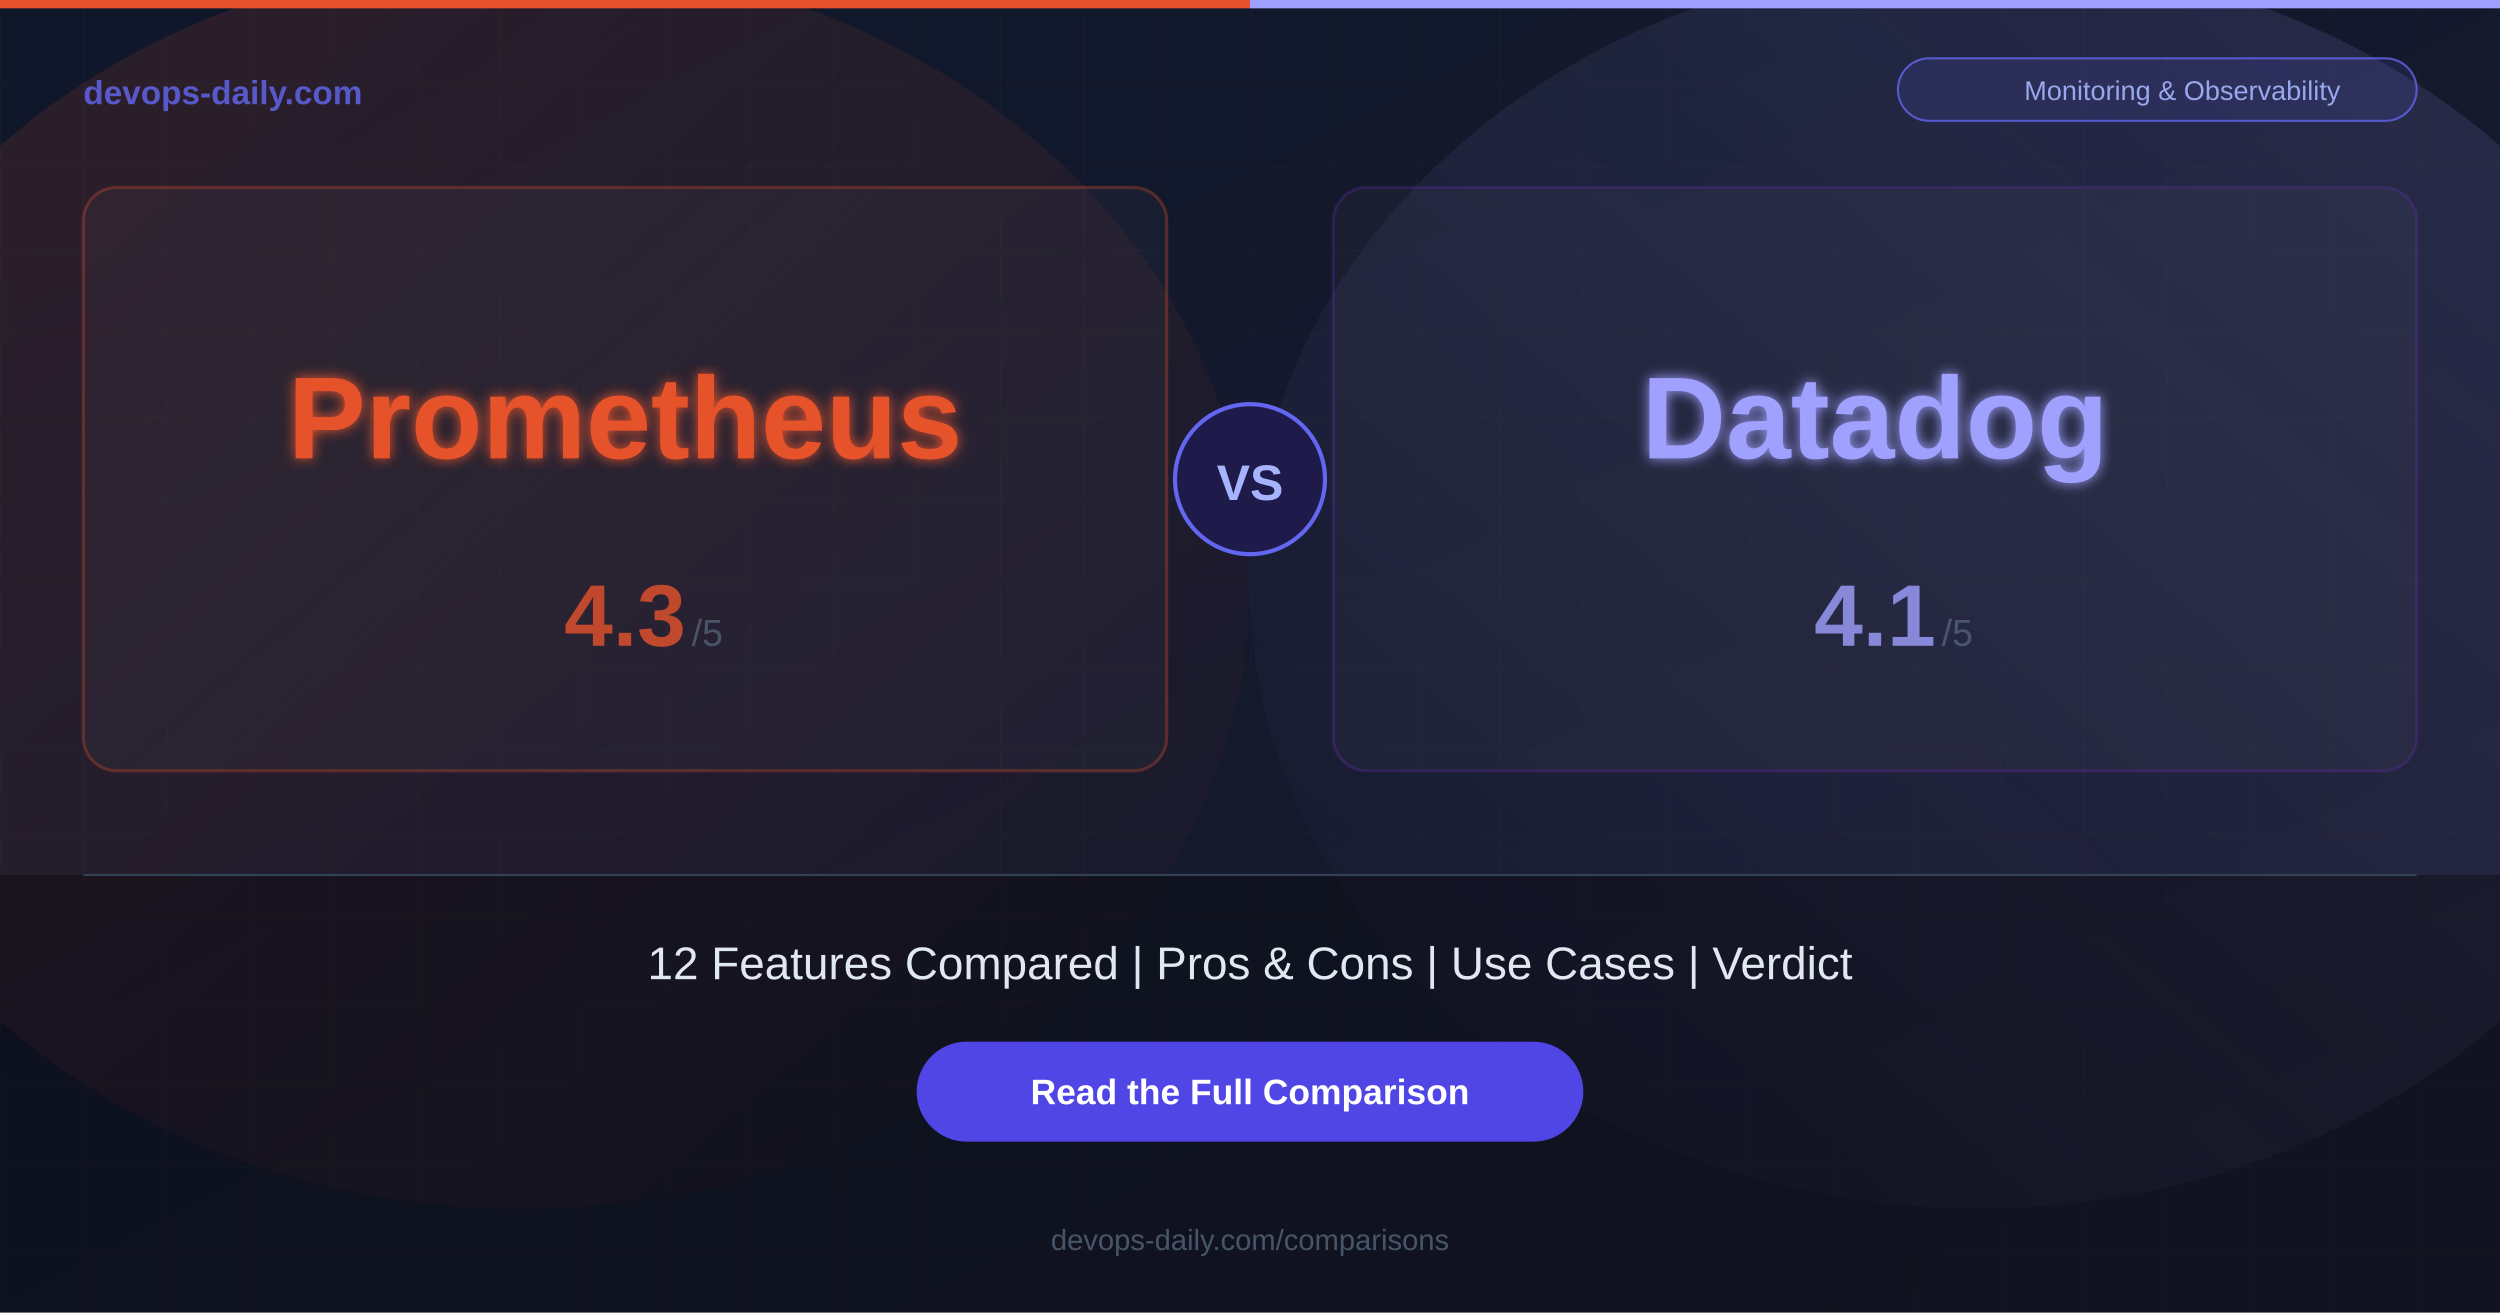
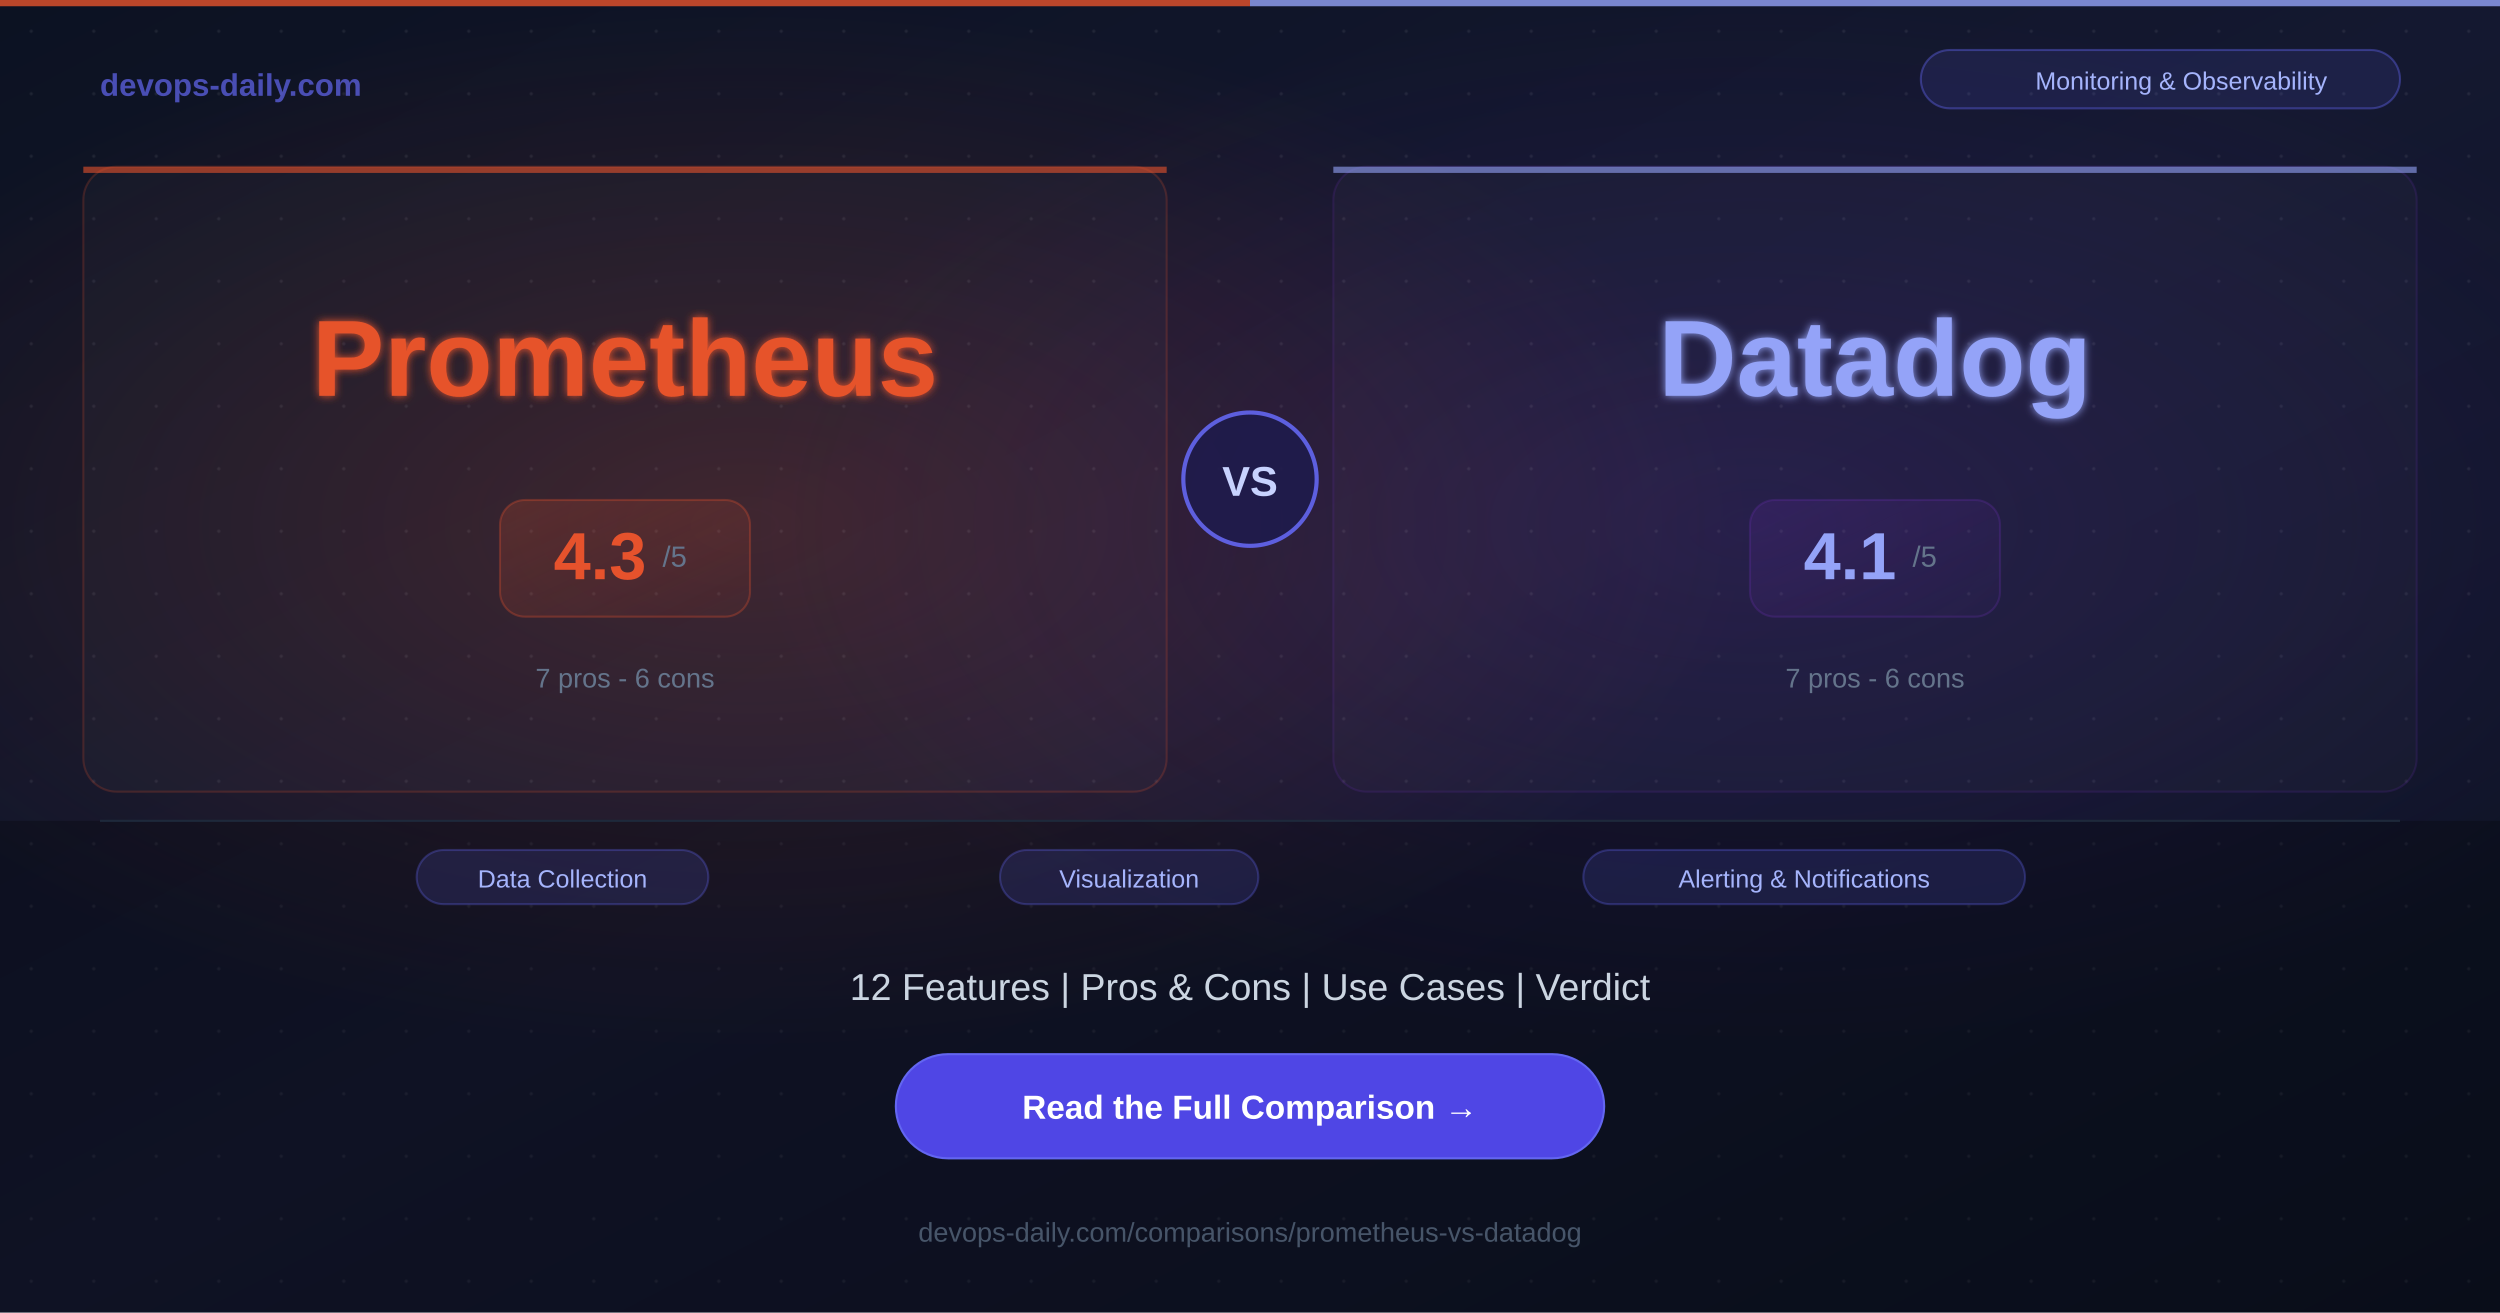
<svg xmlns="http://www.w3.org/2000/svg" width="1200" height="630">
  <defs>
    <linearGradient id="bg" x1="0%" y1="0%" x2="100%" y2="100%">
-       <stop offset="0%" style="stop-color:#0f172a;stop-opacity:1" />
-       <stop offset="100%" style="stop-color:#1a1a2e;stop-opacity:1" />
+       <stop offset="0%" style="stop-color:#0c1222;stop-opacity:1" />
+       <stop offset="50%" style="stop-color:#141830;stop-opacity:1" />
+       <stop offset="100%" style="stop-color:#0c1222;stop-opacity:1" />
    </linearGradient>
-     <linearGradient id="glowA" x1="0%" y1="0%" x2="100%" y2="100%">
-       <stop offset="0%" style="stop-color:#E6522C;stop-opacity:0.15" />
+     <radialGradient id="glowA" cx="30%" cy="40%" r="40%">
+       <stop offset="0%" style="stop-color:#E6522C;stop-opacity:0.2" />
      <stop offset="100%" style="stop-color:#E6522C;stop-opacity:0" />
-     </linearGradient>
-     <linearGradient id="glowB" x1="100%" y1="0%" x2="0%" y2="100%">
-       <stop offset="0%" style="stop-color:#a0a0ff;stop-opacity:0.15" />
-       <stop offset="100%" style="stop-color:#a0a0ff;stop-opacity:0" />
-     </linearGradient>
-     <filter id="glow">
-       <feGaussianBlur stdDeviation="3" result="blur" />
+     </radialGradient>
+     <radialGradient id="glowB" cx="70%" cy="40%" r="40%">
+       <stop offset="0%" style="stop-color:#632CA6;stop-opacity:0.2" />
+       <stop offset="100%" style="stop-color:#632CA6;stop-opacity:0" />
+     </radialGradient>
+     <filter id="softglow">
+       <feGaussianBlur stdDeviation="2" result="blur" />
      <feMerge>
        <feMergeNode in="blur" />
        <feMergeNode in="SourceGraphic" />
      </feMerge>
    </filter>
+     <linearGradient id="scoreGradA" x1="0%" y1="0%" x2="100%" y2="100%">
+       <stop offset="0%" style="stop-color:#E6522C;stop-opacity:0.2" />
+       <stop offset="100%" style="stop-color:#E6522C;stop-opacity:0.05" />
+     </linearGradient>
+     <linearGradient id="scoreGradB" x1="0%" y1="0%" x2="100%" y2="100%">
+       <stop offset="0%" style="stop-color:#632CA6;stop-opacity:0.2" />
+       <stop offset="100%" style="stop-color:#632CA6;stop-opacity:0.05" />
+     </linearGradient>
  </defs>
  <rect width="1200" height="630" fill="url(#bg)" />
-   <ellipse cx="250" cy="280" rx="350" ry="300" fill="url(#glowA)" />
-   <ellipse cx="950" cy="280" rx="350" ry="300" fill="url(#glowB)" />
-   <pattern id="grid" width="40" height="40" patternUnits="userSpaceOnUse">
-     <path d="M 40 0 L 0 0 0 40" fill="none" stroke="#ffffff" stroke-width="0.3" opacity="0.05" />
+   <rect width="1200" height="630" fill="url(#glowA)" />
+   <rect width="1200" height="630" fill="url(#glowB)" />
+   <pattern id="dots" width="30" height="30" patternUnits="userSpaceOnUse">
+     <circle cx="15" cy="15" r="0.8" fill="#ffffff" opacity="0.07" />
  </pattern>
-   <rect width="1200" height="630" fill="url(#grid)" />
-   <rect x="0" y="0" width="600" height="4" fill="#E6522C" />
-   <rect x="600" y="0" width="600" height="4" fill="#a0a0ff" />
-   <text x="40" y="50" font-family="Arial, Helvetica, sans-serif" font-size="16" font-weight="bold" fill="#6366f1" opacity="0.8">devops-daily.com</text>
-   <rect x="911" y="28" width="249" height="30" rx="15" fill="rgba(99,102,241,0.15)" stroke="#6366f1" stroke-width="1" opacity="0.8" />
-   <text x="1047.5" y="48" font-family="Arial, Helvetica, sans-serif" font-size="13" fill="#a5b4fc" text-anchor="middle" opacity="0.9">Monitoring &amp; Observability</text>
-   <rect x="40" y="90" width="520" height="280" rx="16" fill="rgba(255,255,255,0.03)" stroke="rgba(230,82,44,0.3)" stroke-width="1.5" />
-   <text x="300" y="220" font-family="Arial, Helvetica, sans-serif" font-size="56" font-weight="bold" fill="#E6522C" text-anchor="middle" filter="url(#glow)">Prometheus</text>
-   <text x="300" y="310" font-family="Arial, Helvetica, sans-serif" font-size="42" font-weight="bold" fill="#E6522C" text-anchor="middle" opacity="0.8">4.3</text>
-   <text x="332" y="310" font-family="Arial, Helvetica, sans-serif" font-size="18" fill="#64748b" opacity="0.6">/5</text>
-   <rect x="640" y="90" width="520" height="280" rx="16" fill="rgba(255,255,255,0.03)" stroke="rgba(99,44,166,0.3)" stroke-width="1.5" />
-   <text x="900" y="220" font-family="Arial, Helvetica, sans-serif" font-size="56" font-weight="bold" fill="#a0a0ff" text-anchor="middle" filter="url(#glow)">Datadog</text>
-   <text x="900" y="310" font-family="Arial, Helvetica, sans-serif" font-size="42" font-weight="bold" fill="#a0a0ff" text-anchor="middle" opacity="0.8">4.1</text>
-   <text x="932" y="310" font-family="Arial, Helvetica, sans-serif" font-size="18" fill="#64748b" opacity="0.6">/5</text>
-   <circle cx="600" cy="230" r="36" fill="#1e1b4b" stroke="#6366f1" stroke-width="2" />
-   <text x="600" y="240" font-family="Arial, Helvetica, sans-serif" font-size="24" font-weight="bold" fill="#a5b4fc" text-anchor="middle">VS</text>
-   <rect x="0" y="420" width="1200" height="210" fill="rgba(0,0,0,0.3)" />
-   <line x1="40" y1="420" x2="1160" y2="420" stroke="#334155" stroke-width="1" />
-   <text x="600" y="470" font-family="Arial, Helvetica, sans-serif" font-size="22" fill="#e2e8f0" text-anchor="middle">12 Features Compared  |  Pros &amp; Cons  |  Use Cases  |  Verdict</text>
-   <rect x="440" y="500" width="320" height="48" rx="24" fill="#4f46e5" />
-   <text x="600" y="530" font-family="Arial, Helvetica, sans-serif" font-size="17" font-weight="bold" fill="#ffffff" text-anchor="middle">Read the Full Comparison</text>
-   <text x="600" y="600" font-family="Arial, Helvetica, sans-serif" font-size="14" fill="#475569" text-anchor="middle">devops-daily.com/comparisons</text>
+   <rect width="1200" height="630" fill="url(#dots)" />
+   <rect x="0" y="0" width="600" height="3" fill="#E6522C" opacity="0.8" />
+   <rect x="600" y="0" width="600" height="3" fill="#94a3f8" opacity="0.8" />
+   <text x="48" y="46" font-family="Arial, Helvetica, sans-serif" font-size="15" font-weight="bold" fill="#6366f1" opacity="0.7">devops-daily.com</text>
+   <rect x="922" y="24" width="230" height="28" rx="14" fill="rgba(99,102,241,0.12)" stroke="rgba(99,102,241,0.4)" stroke-width="1" />
+   <text x="1047" y="43" font-family="Arial, Helvetica, sans-serif" font-size="12" fill="#a5b4fc" text-anchor="middle">Monitoring &amp; Observability</text>
+   <rect x="40" y="80" width="520" height="300" rx="16" fill="rgba(255,255,255,0.02)" stroke="rgba(230,82,44,0.2)" stroke-width="1" />
+   <rect x="40" y="80" width="520" height="3" rx="0" fill="#E6522C" opacity="0.6" />
+   <text x="300" y="190" font-family="Arial, Helvetica, sans-serif" font-size="52" font-weight="bold" fill="#E6522C" text-anchor="middle" filter="url(#softglow)">Prometheus</text>
+   <rect x="240" y="240" width="120" height="56" rx="12" fill="url(#scoreGradA)" stroke="rgba(230,82,44,0.3)" stroke-width="1" />
+   <text x="288" y="278" font-family="Arial, Helvetica, sans-serif" font-size="32" font-weight="bold" fill="#E6522C" text-anchor="middle">4.3</text>
+   <text x="318" y="272" font-family="Arial, Helvetica, sans-serif" font-size="14" fill="#64748b">/5</text>
+   <text x="300" y="330" font-family="Arial, Helvetica, sans-serif" font-size="13" fill="#64748b" text-anchor="middle">7 pros  -  6 cons</text>
+   <circle cx="600" cy="230" r="32" fill="#1e1b4b" stroke="#6366f1" stroke-width="2" opacity="0.9" />
+   <text x="600" y="238" font-family="Arial, Helvetica, sans-serif" font-size="20" font-weight="bold" fill="#c7d2fe" text-anchor="middle">VS</text>
+   <rect x="640" y="80" width="520" height="300" rx="16" fill="rgba(255,255,255,0.02)" stroke="rgba(99,44,166,0.2)" stroke-width="1" />
+   <rect x="640" y="80" width="520" height="3" rx="0" fill="#94a3f8" opacity="0.6" />
+   <text x="900" y="190" font-family="Arial, Helvetica, sans-serif" font-size="52" font-weight="bold" fill="#94a3f8" text-anchor="middle" filter="url(#softglow)">Datadog</text>
+   <rect x="840" y="240" width="120" height="56" rx="12" fill="url(#scoreGradB)" stroke="rgba(99,44,166,0.3)" stroke-width="1" />
+   <text x="888" y="278" font-family="Arial, Helvetica, sans-serif" font-size="32" font-weight="bold" fill="#94a3f8" text-anchor="middle">4.1</text>
+   <text x="918" y="272" font-family="Arial, Helvetica, sans-serif" font-size="14" fill="#64748b">/5</text>
+   <text x="900" y="330" font-family="Arial, Helvetica, sans-serif" font-size="13" fill="#64748b" text-anchor="middle">7 pros  -  6 cons</text>
+   <rect x="0" y="394" width="1200" height="236" fill="rgba(0,0,0,0.25)" />
+   <line x1="48" y1="394" x2="1152" y2="394" stroke="#1e293b" stroke-width="1" />
+   <rect x="200" y="408" width="140" height="26" rx="13" fill="rgba(99,102,241,0.15)" stroke="rgba(99,102,241,0.3)" stroke-width="1" />
+   <text x="270" y="426" font-family="Arial, Helvetica, sans-serif" font-size="12" fill="#a5b4fc" text-anchor="middle">Data Collection</text>
+   <rect x="480" y="408" width="124" height="26" rx="13" fill="rgba(99,102,241,0.15)" stroke="rgba(99,102,241,0.3)" stroke-width="1" />
+   <text x="542" y="426" font-family="Arial, Helvetica, sans-serif" font-size="12" fill="#a5b4fc" text-anchor="middle">Visualization</text>
+   <rect x="760" y="408" width="212" height="26" rx="13" fill="rgba(99,102,241,0.15)" stroke="rgba(99,102,241,0.3)" stroke-width="1" />
+   <text x="866" y="426" font-family="Arial, Helvetica, sans-serif" font-size="12" fill="#a5b4fc" text-anchor="middle">Alerting &amp; Notifications</text>
+   <text x="600" y="480" font-family="Arial, Helvetica, sans-serif" font-size="18" fill="#cbd5e1" text-anchor="middle">12 Features  |  Pros &amp; Cons  |  Use Cases  |  Verdict</text>
+   <rect x="430" y="506" width="340" height="50" rx="25" fill="#4f46e5" />
+   <rect x="430" y="506" width="340" height="50" rx="25" fill="none" stroke="#6366f1" stroke-width="1" />
+   <text x="600" y="537" font-family="Arial, Helvetica, sans-serif" font-size="16" font-weight="bold" fill="#ffffff" text-anchor="middle">Read the Full Comparison  →</text>
+   <text x="600" y="596" font-family="Arial, Helvetica, sans-serif" font-size="13" fill="#475569" text-anchor="middle">devops-daily.com/comparisons/prometheus-vs-datadog</text>
</svg>
